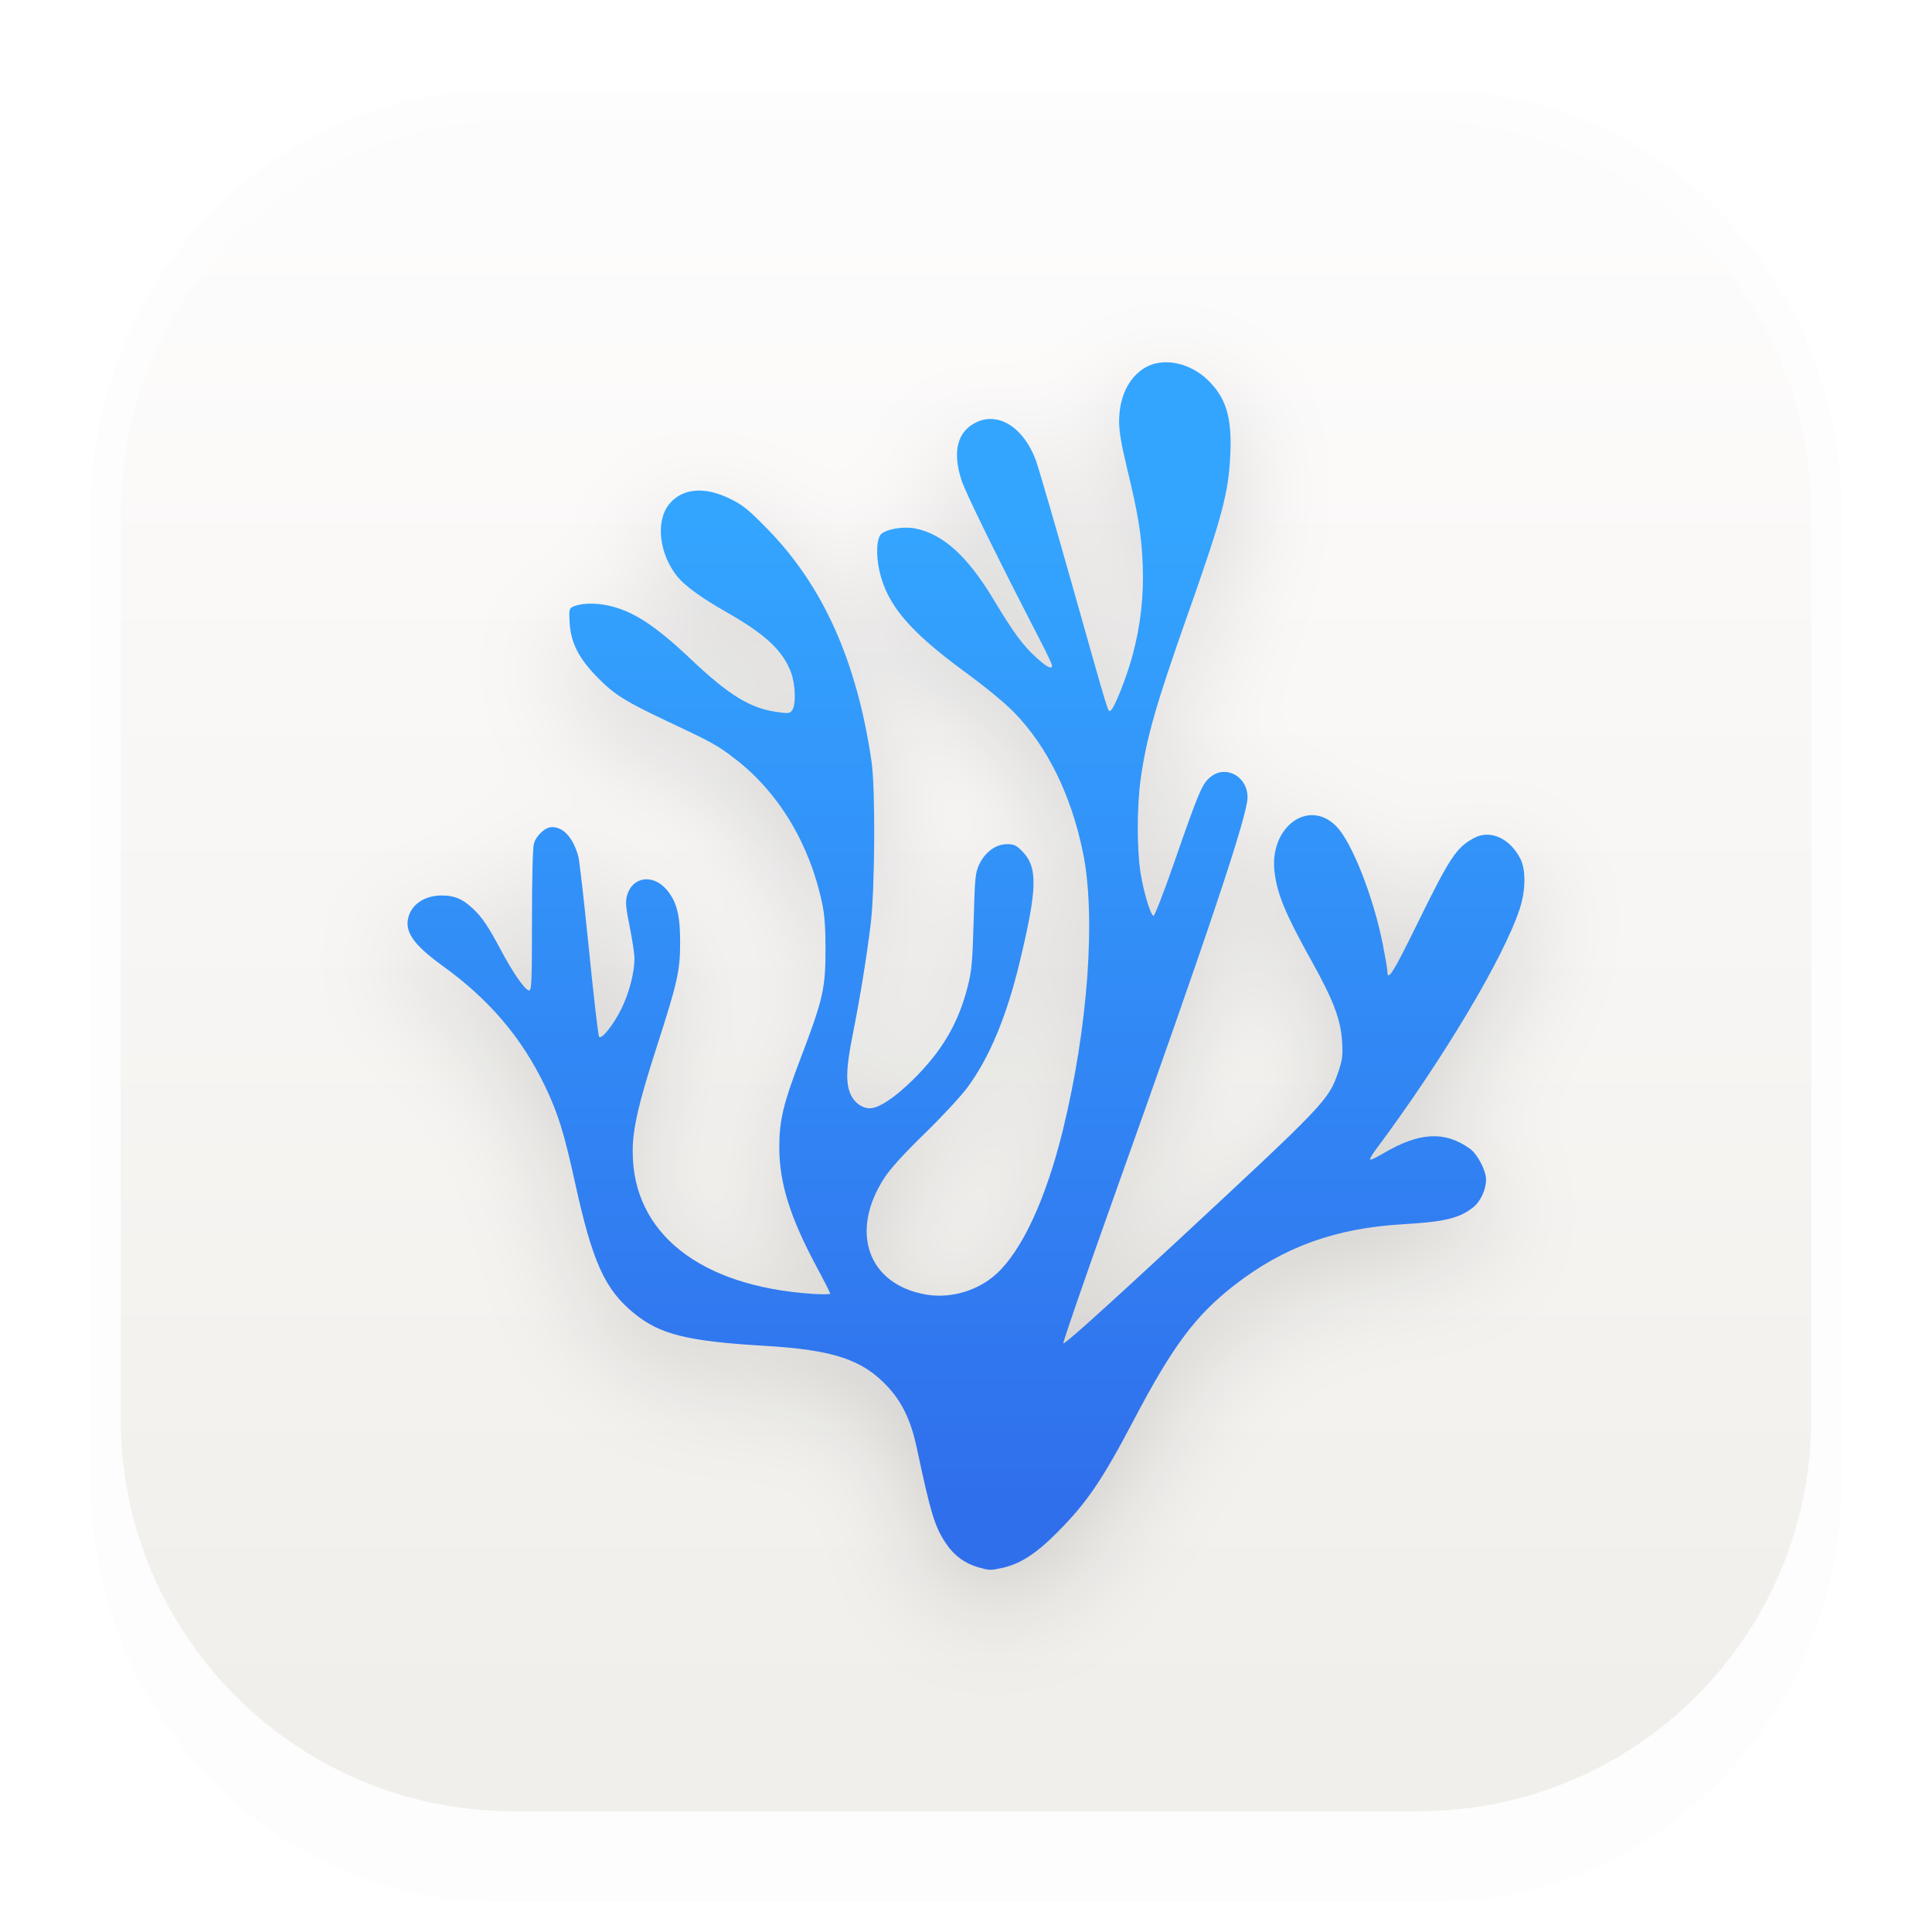
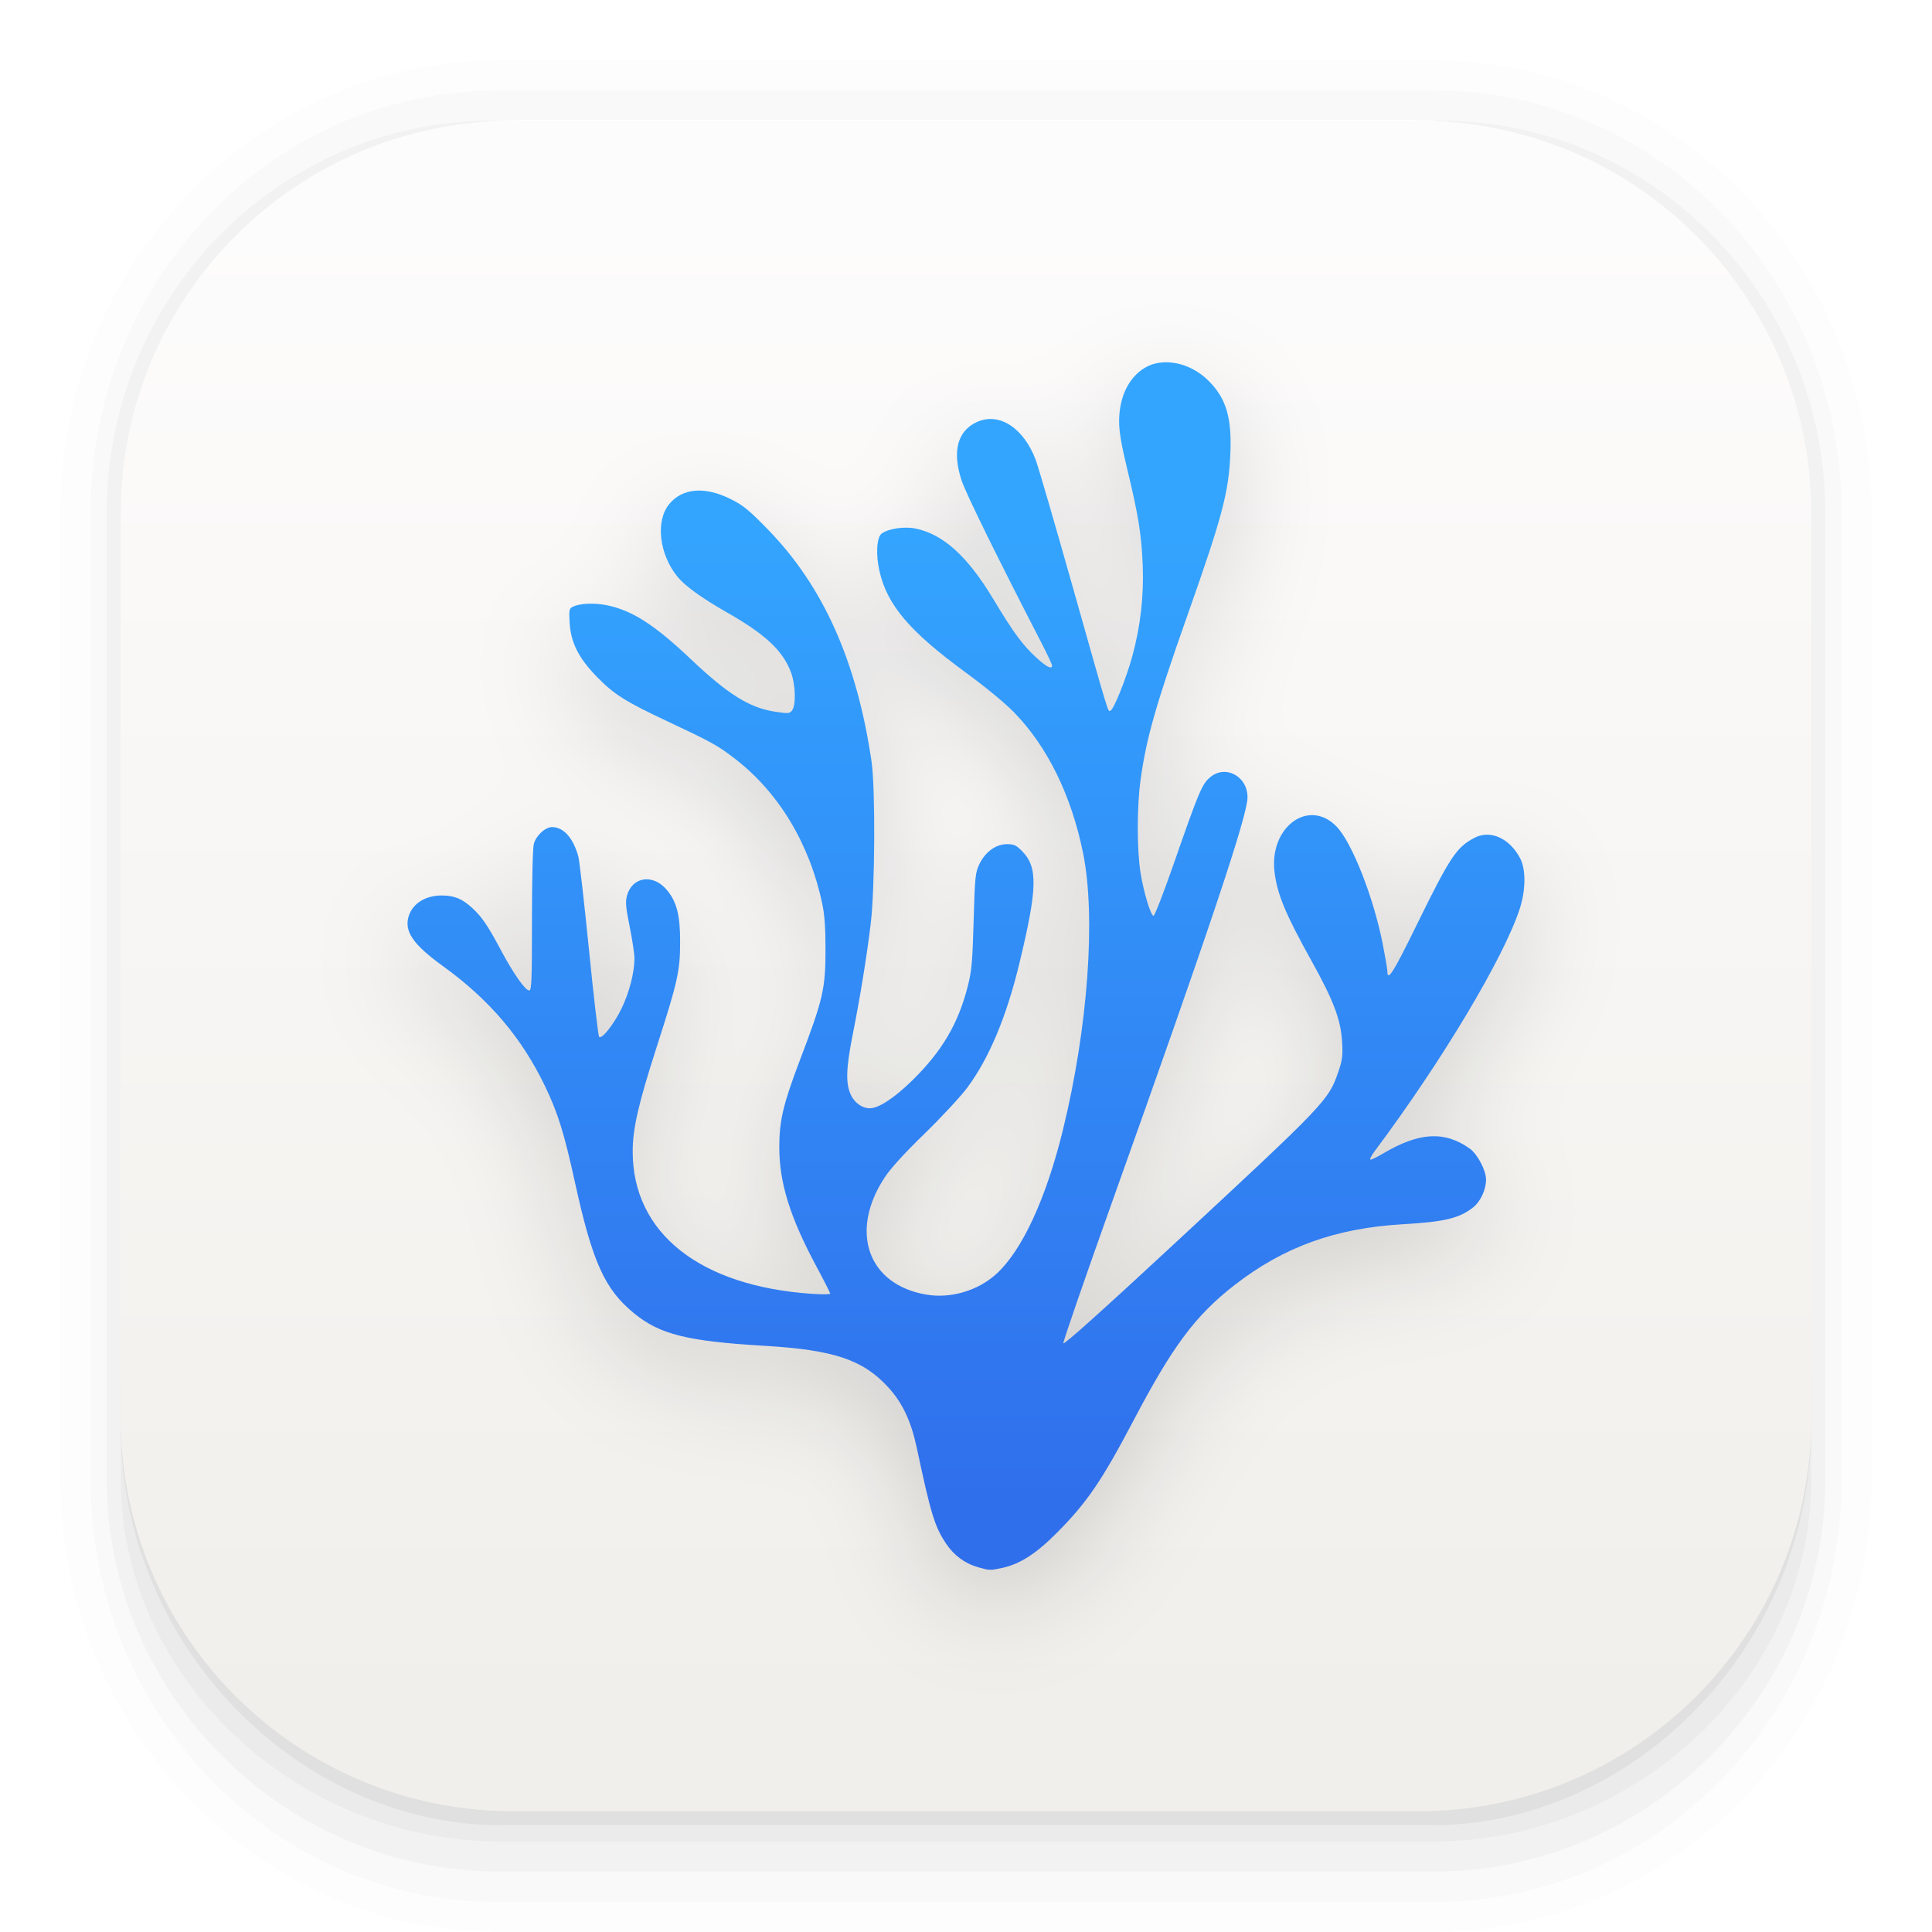
<svg xmlns="http://www.w3.org/2000/svg" width="64" height="64" version="1">
  <defs>
    <linearGradient id="linearGradient862-3" x1="7.937" x2="7.937" y1="15.081" y2="1.852" gradientTransform="matrix(3.7795 0 0 3.7795 .000143 .031541)" gradientUnits="userSpaceOnUse">
      <stop stop-color="#f1efeb" offset="0" />
      <stop stop-color="#fdfcfc" offset="1" />
    </linearGradient>
    <linearGradient id="linearGradient859" x1="33.201" x2="33.201" y1="49.576" y2="17.146" gradientUnits="userSpaceOnUse">
      <stop stop-color="#306fec" offset="0" />
      <stop stop-color="#33a5ff" offset="1" />
    </linearGradient>
    <filter id="filter867" x="-.112" y="-.104" width="1.225" height="1.208" color-interpolation-filters="sRGB">
      <feGaussianBlur stdDeviation="1.732" />
    </filter>
  </defs>
+   <g transform="scale(3.7796)" shape-rendering="auto">
+     <path d="m4.369 0.529c-2.114 0-3.84 1.784-3.84 3.968v8.467c0 2.185 1.726 3.968 3.84 3.968h8.194c2.114 0 3.84-1.784 3.84-3.968v-8.467c0-2.185-1.726-3.968-3.84-3.968zm0.257 0.521h7.681c1.844 0 3.329 1.534 3.329 3.44v7.937c0 1.906-1.485 3.44-3.329 3.44h-7.681c-1.844 0-3.329-1.534-3.329-3.44v-7.937c0-1.906 1.485-3.44 3.329-3.44z" color="#000000" color-rendering="auto" dominant-baseline="auto" image-rendering="auto" opacity=".01" solid-color="#000000" stop-color="#000000" style="font-feature-settings:normal;font-variant-alternates:normal;font-variant-caps:normal;font-variant-east-asian:normal;font-variant-ligatures:normal;font-variant-numeric:normal;font-variant-position:normal;font-variation-settings:normal;inline-size:0;isolation:auto;mix-blend-mode:normal;shape-margin:0;shape-padding:0;text-decoration-color:#000000;text-decoration-line:none;text-decoration-style:solid;text-indent:0;text-orientation:mixed;text-transform:none;white-space:normal" />
+     <path d="m4.359 0.794c-1.967 0-3.564 1.653-3.564 3.688v8.5c0 2.035 1.597 3.688 3.564 3.688h8.216c1.967 0 3.564-1.653 3.564-3.688v-8.5c0-2.035-1.598-3.688-3.564-3.688zm0.272 0.256h7.672c1.842 0 3.325 1.534 3.325 3.44v7.937c0 1.906-1.483 3.44-3.325 3.44h-7.672c-1.842 0-3.325-1.534-3.325-3.44v-7.937c0-1.906 1.483-3.44 3.325-3.44z" color="#000000" color-rendering="auto" dominant-baseline="auto" image-rendering="auto" opacity=".01" solid-color="#000000" stop-color="#000000" style="font-feature-settings:normal;font-variant-alternates:normal;font-variant-caps:normal;font-variant-east-asian:normal;font-variant-ligatures:normal;font-variant-numeric:normal;font-variant-position:normal;font-variation-settings:normal;inline-size:0;isolation:auto;mix-blend-mode:normal;shape-margin:0;shape-padding:0;text-decoration-color:#000000;text-decoration-line:none;text-decoration-style:solid;text-indent:0;text-orientation:mixed;text-transform:none;white-space:normal" />
+     <path d="m4.31 1.058c-1.866 0-3.375 1.538-3.375 3.439v8.467c0 1.901 1.57 3.439 3.436 3.439h8.2c1.866 0 3.427-1.538 3.427-3.439v-8.467c0-1.901-1.51-3.439-3.376-3.439h-0.097c1.794 0.087 3.214 1.582 3.214 3.432v7.937c0 1.906-1.506 3.44-3.377 3.44h-7.79c-1.871 0-3.377-1.534-3.377-3.44v-7.937c0-1.85 1.42-3.345 3.214-3.432z" color="#000000" color-rendering="auto" dominant-baseline="auto" image-rendering="auto" opacity=".03" solid-color="#000000" stop-color="#000000" style="font-feature-settings:normal;font-variant-alternates:normal;font-variant-caps:normal;font-variant-east-asian:normal;font-variant-ligatures:normal;font-variant-numeric:normal;font-variant-position:normal;font-variation-settings:normal;inline-size:0;isolation:auto;mix-blend-mode:normal;shape-margin:0;shape-padding:0;text-decoration-color:#000000;text-decoration-line:none;text-decoration-style:solid;text-indent:0;text-orientation:mixed;text-transform:none;white-space:normal" />
+     <path transform="scale(.26458)" d="m4 46.969v2.031c0 6.648 5.896 12 12.544 12h30.961c6.648 0 12.495-5.352 12.495-12v-1.992c-0.021 7.185-5.81 12.963-13 12.963h-29.998c-7.203 0-13.002-5.799-13.002-13.002z" color="#000000" color-rendering="auto" dominant-baseline="auto" image-rendering="auto" opacity=".03" solid-color="#000000" stop-color="#000000" style="font-feature-settings:normal;font-variant-alternates:normal;font-variant-caps:normal;font-variant-east-asian:normal;font-variant-ligatures:normal;font-variant-numeric:normal;font-variant-position:normal;font-variation-settings:normal;inline-size:0;isolation:auto;mix-blend-mode:normal;shape-margin:0;shape-padding:0;text-decoration-color:#000000;text-decoration-line:none;text-decoration-style:solid;text-indent:0;text-orientation:mixed;text-transform:none;white-space:normal" />
+     <path d="m1.058 11.906v0.592c0 1.939 1.573 3.499 3.332 3.499h8.16c1.759 0 3.324-1.561 3.324-3.499v-0.581c-0.006 2.095-1.537 3.78-3.439 3.78h-7.937c-1.906 0-3.44-1.691-3.44-3.792z" color="#000000" color-rendering="auto" dominant-baseline="auto" image-rendering="auto" opacity=".05" solid-color="#000000" stop-color="#000000" style="font-feature-settings:normal;font-variant-alternates:normal;font-variant-caps:normal;font-variant-east-asian:normal;font-variant-ligatures:normal;font-variant-numeric:normal;font-variant-position:normal;font-variation-settings:normal;inline-size:0;isolation:auto;mix-blend-mode:normal;shape-margin:0;shape-padding:0;text-decoration-color:#000000;text-decoration-line:none;text-decoration-style:solid;text-indent:0;text-orientation:mixed;text-transform:none;white-space:normal" />
+   </g>
  <path d="m16.474 3c-7.434 0-13.47 6.247-13.47 13.938v32.125c0 7.691 6.036 13.938 13.47 13.938h31.054c7.434 0 13.472-6.247 13.472-13.938v-32.125c0-7.691-6.038-13.938-13.472-13.938zm1.029 0.969h28.996c6.963 0 12.568 5.799 12.568 13.002v29.998c0 7.203-5.605 13.002-12.568 13.002h-28.996c-6.963 0-12.568-5.799-12.568-13.002v-29.998c0-7.203 5.605-13.002 12.568-13.002z" color="#000000" color-rendering="auto" dominant-baseline="auto" image-rendering="auto" opacity=".01" solid-color="#000000" stop-color="#000000" stroke-width="3.78" style="font-feature-settings:normal;font-variant-alternates:normal;font-variant-caps:normal;font-variant-east-asian:normal;font-variant-ligatures:normal;font-variant-numeric:normal;font-variant-position:normal;font-variation-settings:normal;inline-size:0;isolation:auto;mix-blend-mode:normal;shape-margin:0;shape-padding:0;text-decoration-color:#000000;text-decoration-line:none;text-decoration-style:solid;text-indent:0;text-orientation:mixed;text-transform:none;white-space:normal" />
  <rect x="4" y="4" width="55.999" height="55.999" rx="13.001" ry="13.001" fill="url(#linearGradient862-3)" stroke-width="3.779" />
  <path d="m32.39 53c-0.422-0.116-0.79-0.387-1.047-0.772-0.38-0.568-0.506-0.98-0.969-3.158-0.193-0.908-0.477-1.512-0.957-2.033-0.837-0.909-1.802-1.231-4.09-1.366-2.56-0.151-3.468-0.377-4.323-1.077-0.972-0.795-1.378-1.694-1.958-4.34-0.359-1.635-0.564-2.295-0.987-3.175-0.776-1.616-1.843-2.871-3.388-3.988-0.996-0.72-1.292-1.157-1.129-1.664 0.133-0.41 0.557-0.674 1.084-0.674 0.424 0 0.682 0.105 1.018 0.415 0.323 0.297 0.513 0.578 0.959 1.413 0.407 0.763 0.798 1.319 0.928 1.319 0.078 0 0.091-0.322 0.091-2.313 0-1.384 0.025-2.406 0.063-2.545 0.076-0.279 0.377-0.555 0.605-0.555 0.378 5.72e-4 0.702 0.365 0.868 0.975 0.038 0.138 0.196 1.526 0.352 3.084 0.156 1.558 0.307 2.857 0.336 2.888 0.087 0.094 0.484-0.406 0.743-0.937 0.254-0.521 0.426-1.185 0.428-1.655 7e-4 -0.149-0.07-0.621-0.157-1.05-0.129-0.638-0.146-0.825-0.092-1.026 0.168-0.637 0.864-0.742 1.32-0.199 0.33 0.393 0.444 0.839 0.442 1.728 0 0.963-0.083 1.322-0.78 3.488-0.603 1.871-0.793 2.701-0.791 3.454 0 2.701 2.224 4.46 5.942 4.712 0.331 0.022 0.602 0.02 0.602-0.006 0-0.025-0.207-0.433-0.461-0.906-0.873-1.63-1.227-2.768-1.227-3.944 0-0.885 0.128-1.426 0.689-2.901 0.767-2.018 0.842-2.346 0.842-3.677 5.61e-4 -0.693-0.031-1.124-0.108-1.489-0.417-1.986-1.445-3.692-2.896-4.806-0.575-0.442-0.747-0.537-2.217-1.229-1.414-0.665-1.782-0.897-2.348-1.477-0.608-0.623-0.865-1.131-0.907-1.79-0.025-0.407-0.015-0.471 0.087-0.526 0.234-0.126 0.73-0.148 1.174-0.054 0.823 0.175 1.56 0.651 2.74 1.768 1.256 1.19 1.964 1.63 2.829 1.757 0.421 0.062 0.464 0.058 0.543-0.053 0.129-0.179 0.109-0.847-0.036-1.242-0.269-0.728-0.844-1.268-2.131-2.001-0.827-0.471-1.385-0.873-1.634-1.18-0.609-0.75-0.733-1.848-0.271-2.408 0.437-0.53 1.179-0.59 2.033-0.164 0.416 0.207 0.601 0.359 1.232 1.006 1.84 1.889 2.947 4.368 3.435 7.687 0.13 0.886 0.114 4.223-0.028 5.382-0.135 1.105-0.347 2.416-0.598 3.676-0.217 1.092-0.234 1.593-0.067 1.969 0.123 0.276 0.378 0.461 0.637 0.461 0.292 0 0.81-0.34 1.406-0.923 0.974-0.953 1.52-1.876 1.832-3.098 0.136-0.533 0.16-0.795 0.2-2.184 0.042-1.468 0.055-1.6 0.188-1.878 0.193-0.406 0.549-0.666 0.914-0.666 0.237 0 0.309 0.034 0.509 0.237 0.521 0.531 0.503 1.229-0.095 3.709-0.427 1.768-0.997 3.131-1.72 4.11-0.217 0.294-0.855 0.983-1.418 1.53-0.676 0.657-1.127 1.152-1.328 1.459-1.177 1.794-0.549 3.551 1.384 3.877 0.809 0.136 1.705-0.128 2.317-0.684 0.853-0.774 1.65-2.497 2.208-4.777 0.83-3.388 1.096-7.073 0.663-9.182-0.391-1.908-1.177-3.507-2.28-4.642-0.301-0.31-0.954-0.848-1.616-1.332-1.845-1.351-2.587-2.223-2.844-3.344-0.128-0.556-0.095-1.122 0.07-1.249 0.214-0.163 0.751-0.244 1.122-0.168 0.919 0.188 1.726 0.92 2.577 2.337 0.669 1.113 0.975 1.529 1.433 1.946 0.34 0.309 0.513 0.394 0.513 0.253 0-0.037-0.163-0.384-0.363-0.771-1.451-2.812-2.493-4.933-2.634-5.36-0.316-0.962-0.136-1.643 0.514-1.936 0.737-0.332 1.557 0.206 1.951 1.282 0.084 0.229 0.628 2.099 1.209 4.154 1.254 4.438 1.169 4.159 1.258 4.129 0.109-0.036 0.517-1.052 0.723-1.8 0.27-0.982 0.388-2.005 0.346-3.029-0.041-1.003-0.145-1.652-0.511-3.166-0.197-0.815-0.271-1.248-0.271-1.587 0-0.801 0.313-1.453 0.851-1.776 0.597-0.358 1.498-0.178 2.101 0.419 0.593 0.587 0.785 1.222 0.733 2.428-0.055 1.289-0.263 2.071-1.432 5.382-1.042 2.951-1.355 4.052-1.543 5.425-0.123 0.9-0.121 2.321 0 3.077 0.109 0.661 0.33 1.393 0.428 1.424 0.035 0.011 0.338-0.766 0.672-1.727 0.819-2.353 0.929-2.618 1.185-2.847 0.507-0.454 1.259-0.065 1.259 0.65 0 0.598-1.264 4.375-4.486 13.403-0.899 2.52-1.627 4.626-1.616 4.68 0.014 0.063 1.3-1.091 3.663-3.283 5.048-4.685 5.124-4.764 5.451-5.721 0.13-0.384 0.148-0.523 0.121-0.982-0.043-0.735-0.283-1.369-1.012-2.679-0.862-1.55-1.137-2.208-1.226-2.941-0.183-1.49 1.125-2.459 2.048-1.518 0.512 0.522 1.222 2.321 1.533 3.883 0.085 0.431 0.156 0.843 0.156 0.914 0 0.362 0.191 0.061 0.962-1.512 1.116-2.276 1.322-2.588 1.921-2.904 0.526-0.277 1.169 0.011 1.519 0.683 0.189 0.363 0.184 1.047-0.014 1.658-0.522 1.615-2.579 5.056-4.795 8.02-0.123 0.164-0.191 0.299-0.151 0.299 0.041 0 0.23-0.093 0.423-0.207 1.192-0.706 2.036-0.752 2.868-0.156 0.254 0.182 0.537 0.723 0.536 1.024-0.001 0.341-0.188 0.736-0.439 0.93-0.46 0.354-0.941 0.468-2.306 0.548-2.246 0.131-3.952 0.747-5.589 2.018-1.29 1.002-2.044 2.012-3.335 4.467-1.05 1.998-1.543 2.723-2.525 3.714-0.711 0.718-1.242 1.06-1.847 1.189-0.395 0.084-0.392 0.084-0.805-0.029z" filter="url(#filter867)" opacity=".15" />
  <path d="m32.39 51.911c-0.422-0.116-0.79-0.387-1.047-0.772-0.38-0.568-0.506-0.98-0.969-3.158-0.193-0.908-0.477-1.512-0.957-2.033-0.837-0.909-1.802-1.231-4.09-1.366-2.56-0.151-3.468-0.377-4.323-1.077-0.972-0.795-1.378-1.694-1.958-4.34-0.359-1.635-0.564-2.295-0.987-3.175-0.776-1.616-1.843-2.871-3.388-3.988-0.996-0.72-1.292-1.157-1.129-1.664 0.133-0.41 0.557-0.674 1.084-0.674 0.424 0 0.682 0.105 1.018 0.415 0.323 0.297 0.513 0.578 0.959 1.413 0.407 0.763 0.798 1.319 0.928 1.319 0.078 0 0.091-0.322 0.091-2.313 0-1.384 0.025-2.406 0.063-2.545 0.076-0.279 0.377-0.555 0.605-0.555 0.378 5.72e-4 0.702 0.365 0.868 0.975 0.038 0.138 0.196 1.526 0.352 3.084 0.156 1.558 0.307 2.857 0.336 2.888 0.087 0.094 0.484-0.406 0.743-0.937 0.254-0.521 0.426-1.185 0.428-1.655 7e-4 -0.149-0.07-0.621-0.157-1.05-0.129-0.638-0.146-0.825-0.092-1.026 0.168-0.637 0.864-0.742 1.32-0.199 0.33 0.393 0.444 0.839 0.442 1.728 0 0.963-0.083 1.322-0.78 3.488-0.603 1.871-0.793 2.701-0.791 3.454 0 2.701 2.224 4.46 5.942 4.712 0.331 0.022 0.602 0.02 0.602-0.006 0-0.025-0.207-0.433-0.461-0.906-0.873-1.63-1.227-2.768-1.227-3.944 0-0.885 0.128-1.426 0.689-2.901 0.767-2.018 0.842-2.346 0.842-3.677 5.61e-4 -0.693-0.031-1.124-0.108-1.489-0.417-1.986-1.445-3.692-2.896-4.806-0.575-0.442-0.747-0.537-2.217-1.229-1.414-0.665-1.782-0.897-2.348-1.477-0.608-0.623-0.865-1.131-0.907-1.79-0.025-0.407-0.015-0.471 0.087-0.526 0.234-0.126 0.73-0.148 1.174-0.054 0.823 0.175 1.56 0.651 2.74 1.768 1.256 1.19 1.964 1.63 2.829 1.757 0.421 0.062 0.464 0.058 0.543-0.053 0.129-0.179 0.109-0.847-0.036-1.242-0.269-0.728-0.844-1.268-2.131-2.001-0.827-0.471-1.385-0.873-1.634-1.18-0.609-0.75-0.733-1.848-0.271-2.408 0.437-0.53 1.179-0.59 2.033-0.164 0.416 0.207 0.601 0.359 1.232 1.006 1.84 1.889 2.947 4.368 3.435 7.687 0.13 0.886 0.114 4.223-0.028 5.382-0.135 1.105-0.347 2.416-0.598 3.676-0.217 1.092-0.234 1.593-0.067 1.969 0.123 0.276 0.378 0.461 0.637 0.461 0.292 0 0.81-0.34 1.406-0.923 0.974-0.953 1.52-1.876 1.832-3.098 0.136-0.533 0.16-0.795 0.2-2.184 0.042-1.468 0.055-1.6 0.188-1.878 0.193-0.406 0.549-0.666 0.914-0.666 0.237 0 0.309 0.034 0.509 0.237 0.521 0.531 0.503 1.229-0.095 3.709-0.427 1.768-0.997 3.131-1.72 4.11-0.217 0.294-0.855 0.983-1.418 1.53-0.676 0.657-1.127 1.152-1.328 1.459-1.177 1.794-0.549 3.551 1.384 3.877 0.809 0.136 1.705-0.128 2.317-0.684 0.853-0.774 1.65-2.497 2.208-4.777 0.83-3.388 1.096-7.073 0.663-9.182-0.391-1.908-1.177-3.507-2.28-4.642-0.301-0.31-0.954-0.848-1.616-1.332-1.845-1.351-2.587-2.223-2.844-3.344-0.128-0.556-0.095-1.122 0.07-1.249 0.214-0.163 0.751-0.244 1.122-0.168 0.919 0.188 1.726 0.92 2.577 2.337 0.669 1.113 0.975 1.529 1.433 1.946 0.34 0.309 0.513 0.394 0.513 0.253 0-0.037-0.163-0.384-0.363-0.771-1.451-2.812-2.493-4.933-2.634-5.36-0.316-0.962-0.136-1.643 0.514-1.936 0.737-0.332 1.557 0.206 1.951 1.282 0.084 0.229 0.628 2.099 1.209 4.154 1.254 4.438 1.169 4.159 1.258 4.129 0.109-0.036 0.517-1.052 0.723-1.8 0.27-0.982 0.388-2.005 0.346-3.029-0.041-1.003-0.145-1.652-0.511-3.166-0.197-0.815-0.271-1.248-0.271-1.587 0-0.801 0.313-1.453 0.851-1.776 0.597-0.358 1.498-0.178 2.101 0.419 0.593 0.587 0.785 1.222 0.733 2.428-0.055 1.289-0.263 2.071-1.432 5.382-1.042 2.951-1.355 4.052-1.543 5.425-0.123 0.9-0.121 2.321 0 3.077 0.109 0.661 0.33 1.393 0.428 1.424 0.035 0.011 0.338-0.766 0.672-1.727 0.819-2.353 0.929-2.618 1.185-2.847 0.507-0.454 1.259-0.065 1.259 0.65 0 0.598-1.264 4.375-4.486 13.403-0.899 2.52-1.627 4.626-1.616 4.68 0.014 0.063 1.3-1.091 3.663-3.283 5.048-4.685 5.124-4.764 5.451-5.721 0.13-0.384 0.148-0.523 0.121-0.982-0.043-0.735-0.283-1.369-1.012-2.679-0.862-1.55-1.137-2.208-1.226-2.941-0.183-1.49 1.125-2.459 2.048-1.518 0.512 0.522 1.222 2.321 1.533 3.883 0.085 0.431 0.156 0.843 0.156 0.914 0 0.362 0.191 0.061 0.962-1.512 1.116-2.276 1.322-2.588 1.921-2.904 0.526-0.277 1.169 0.011 1.519 0.683 0.189 0.363 0.184 1.047-0.014 1.658-0.522 1.615-2.579 5.056-4.795 8.02-0.123 0.164-0.191 0.299-0.151 0.299 0.041 0 0.23-0.093 0.423-0.207 1.192-0.706 2.036-0.752 2.868-0.156 0.254 0.182 0.537 0.723 0.536 1.024-0.001 0.341-0.188 0.736-0.439 0.93-0.46 0.354-0.941 0.468-2.306 0.548-2.246 0.131-3.952 0.747-5.589 2.018-1.29 1.002-2.044 2.012-3.335 4.467-1.05 1.998-1.543 2.723-2.525 3.714-0.711 0.718-1.242 1.06-1.847 1.189-0.395 0.084-0.392 0.084-0.805-0.029z" fill="url(#linearGradient859)" />
</svg>
